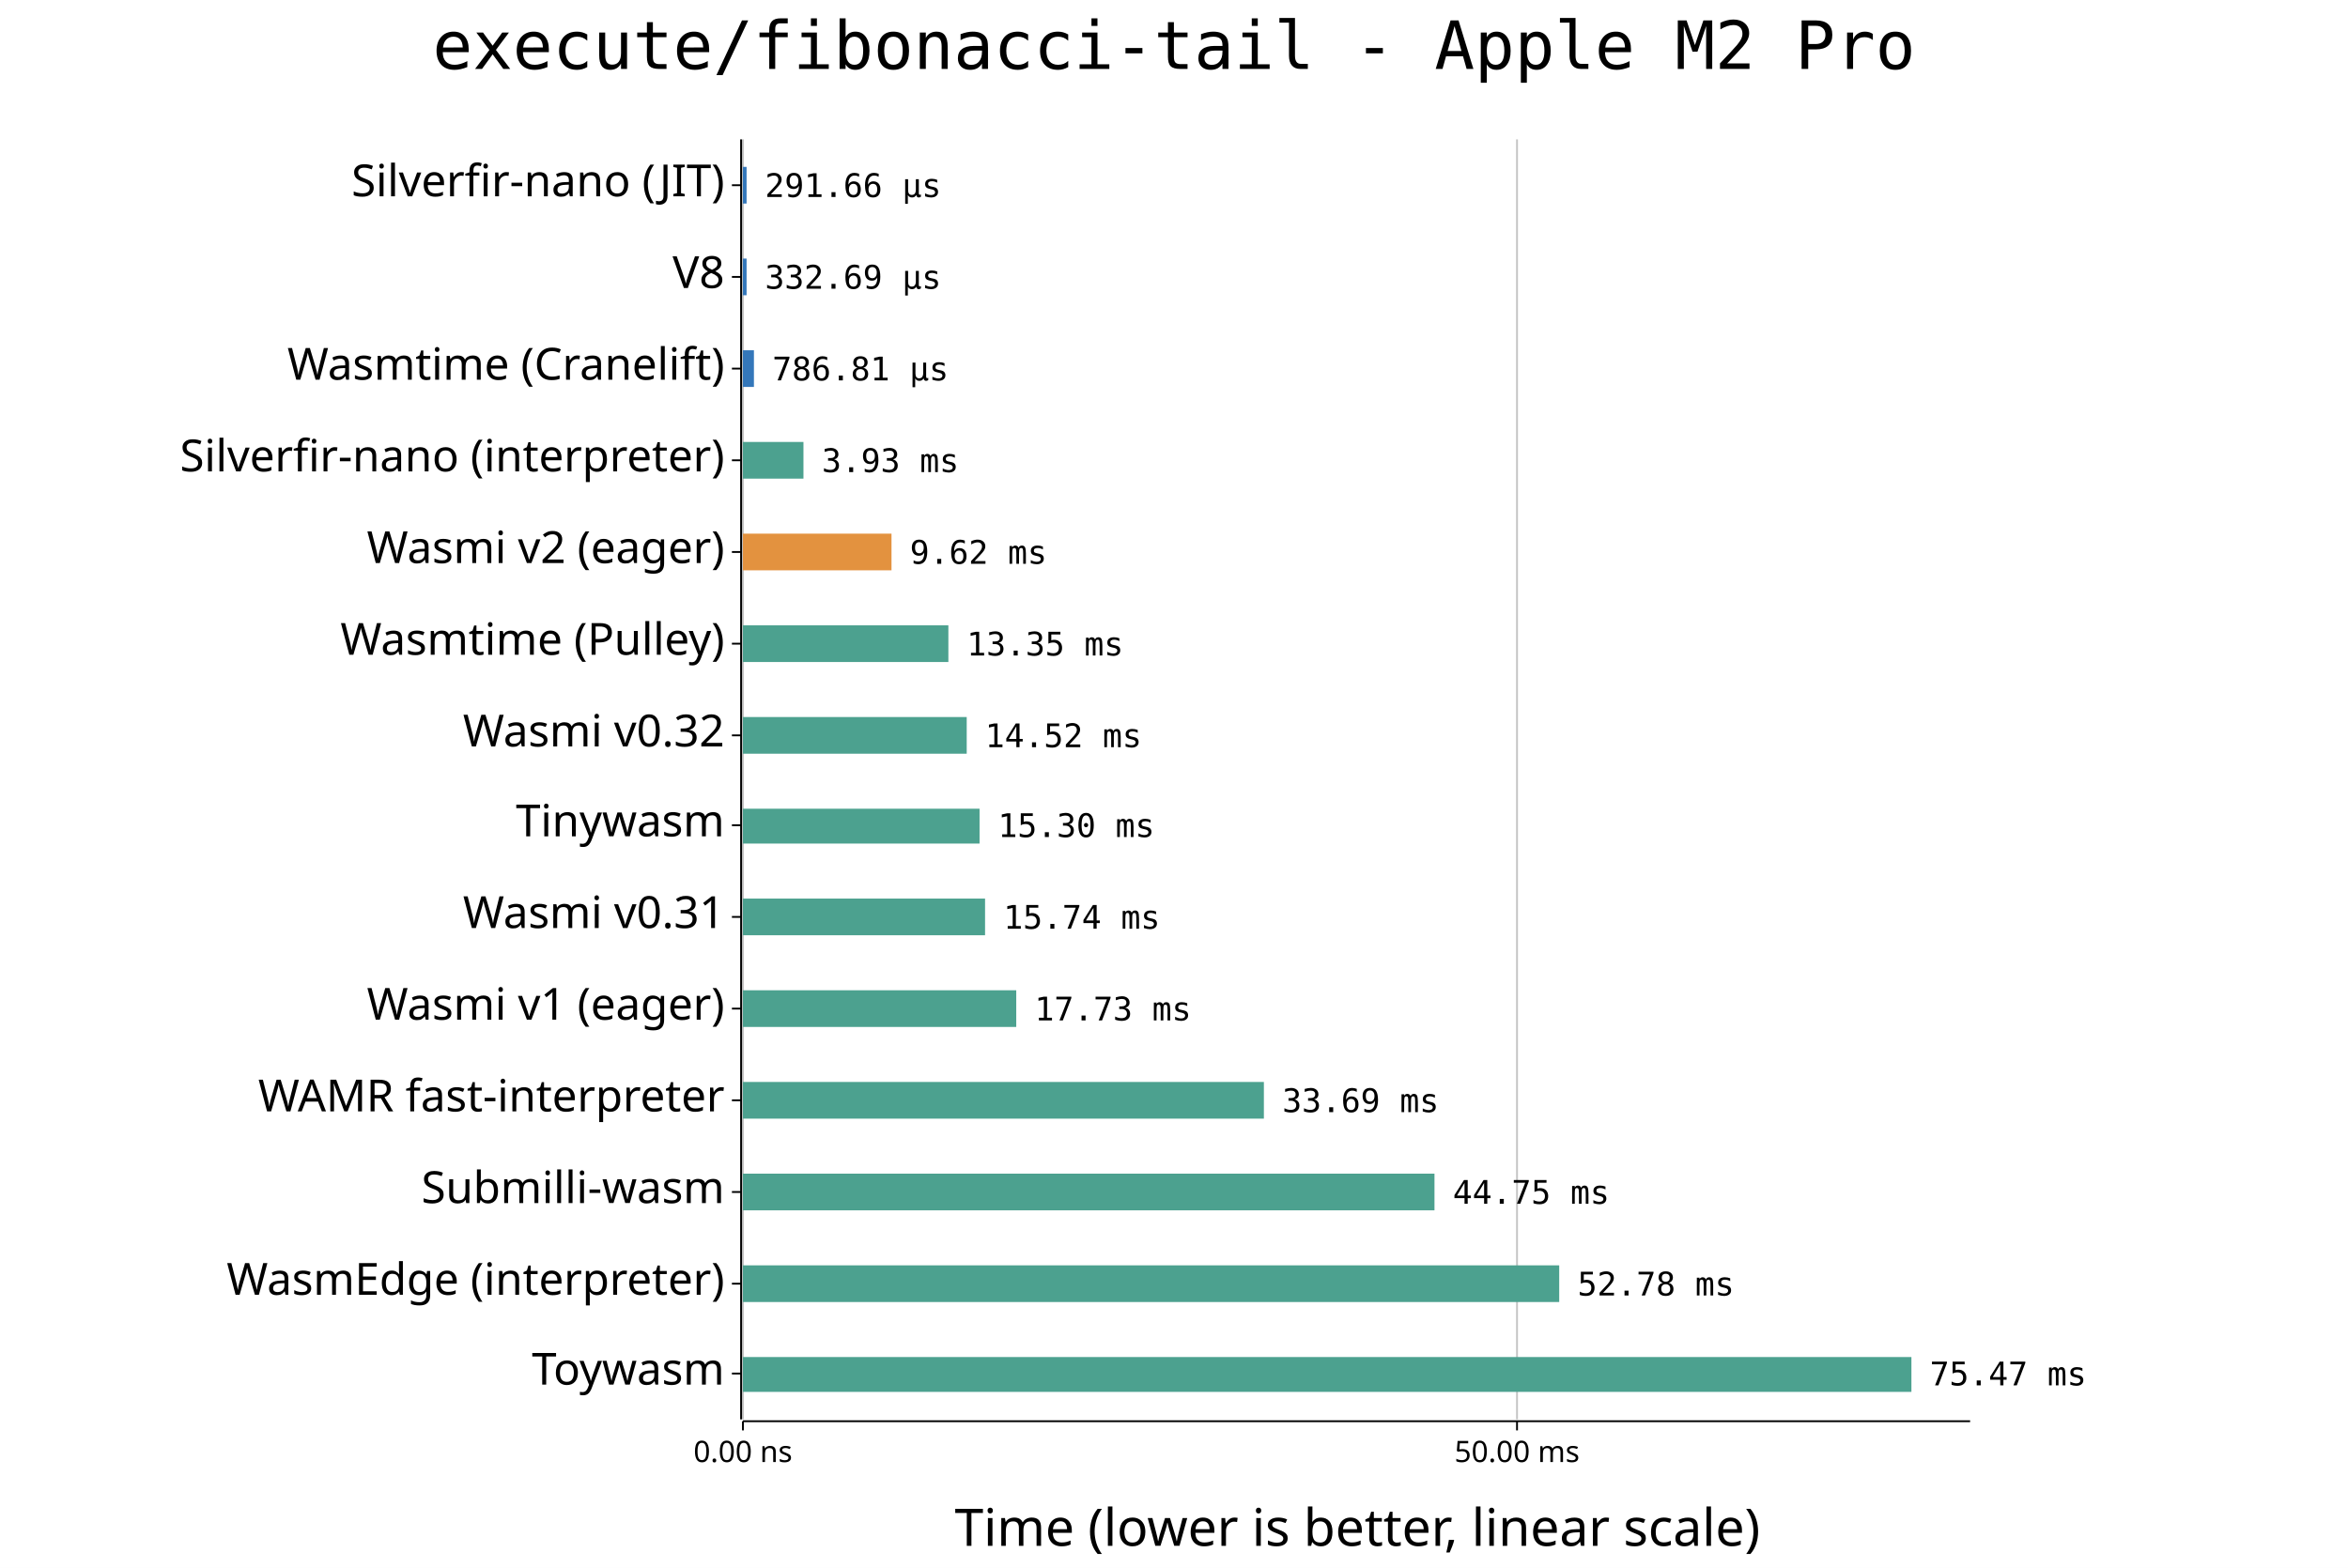
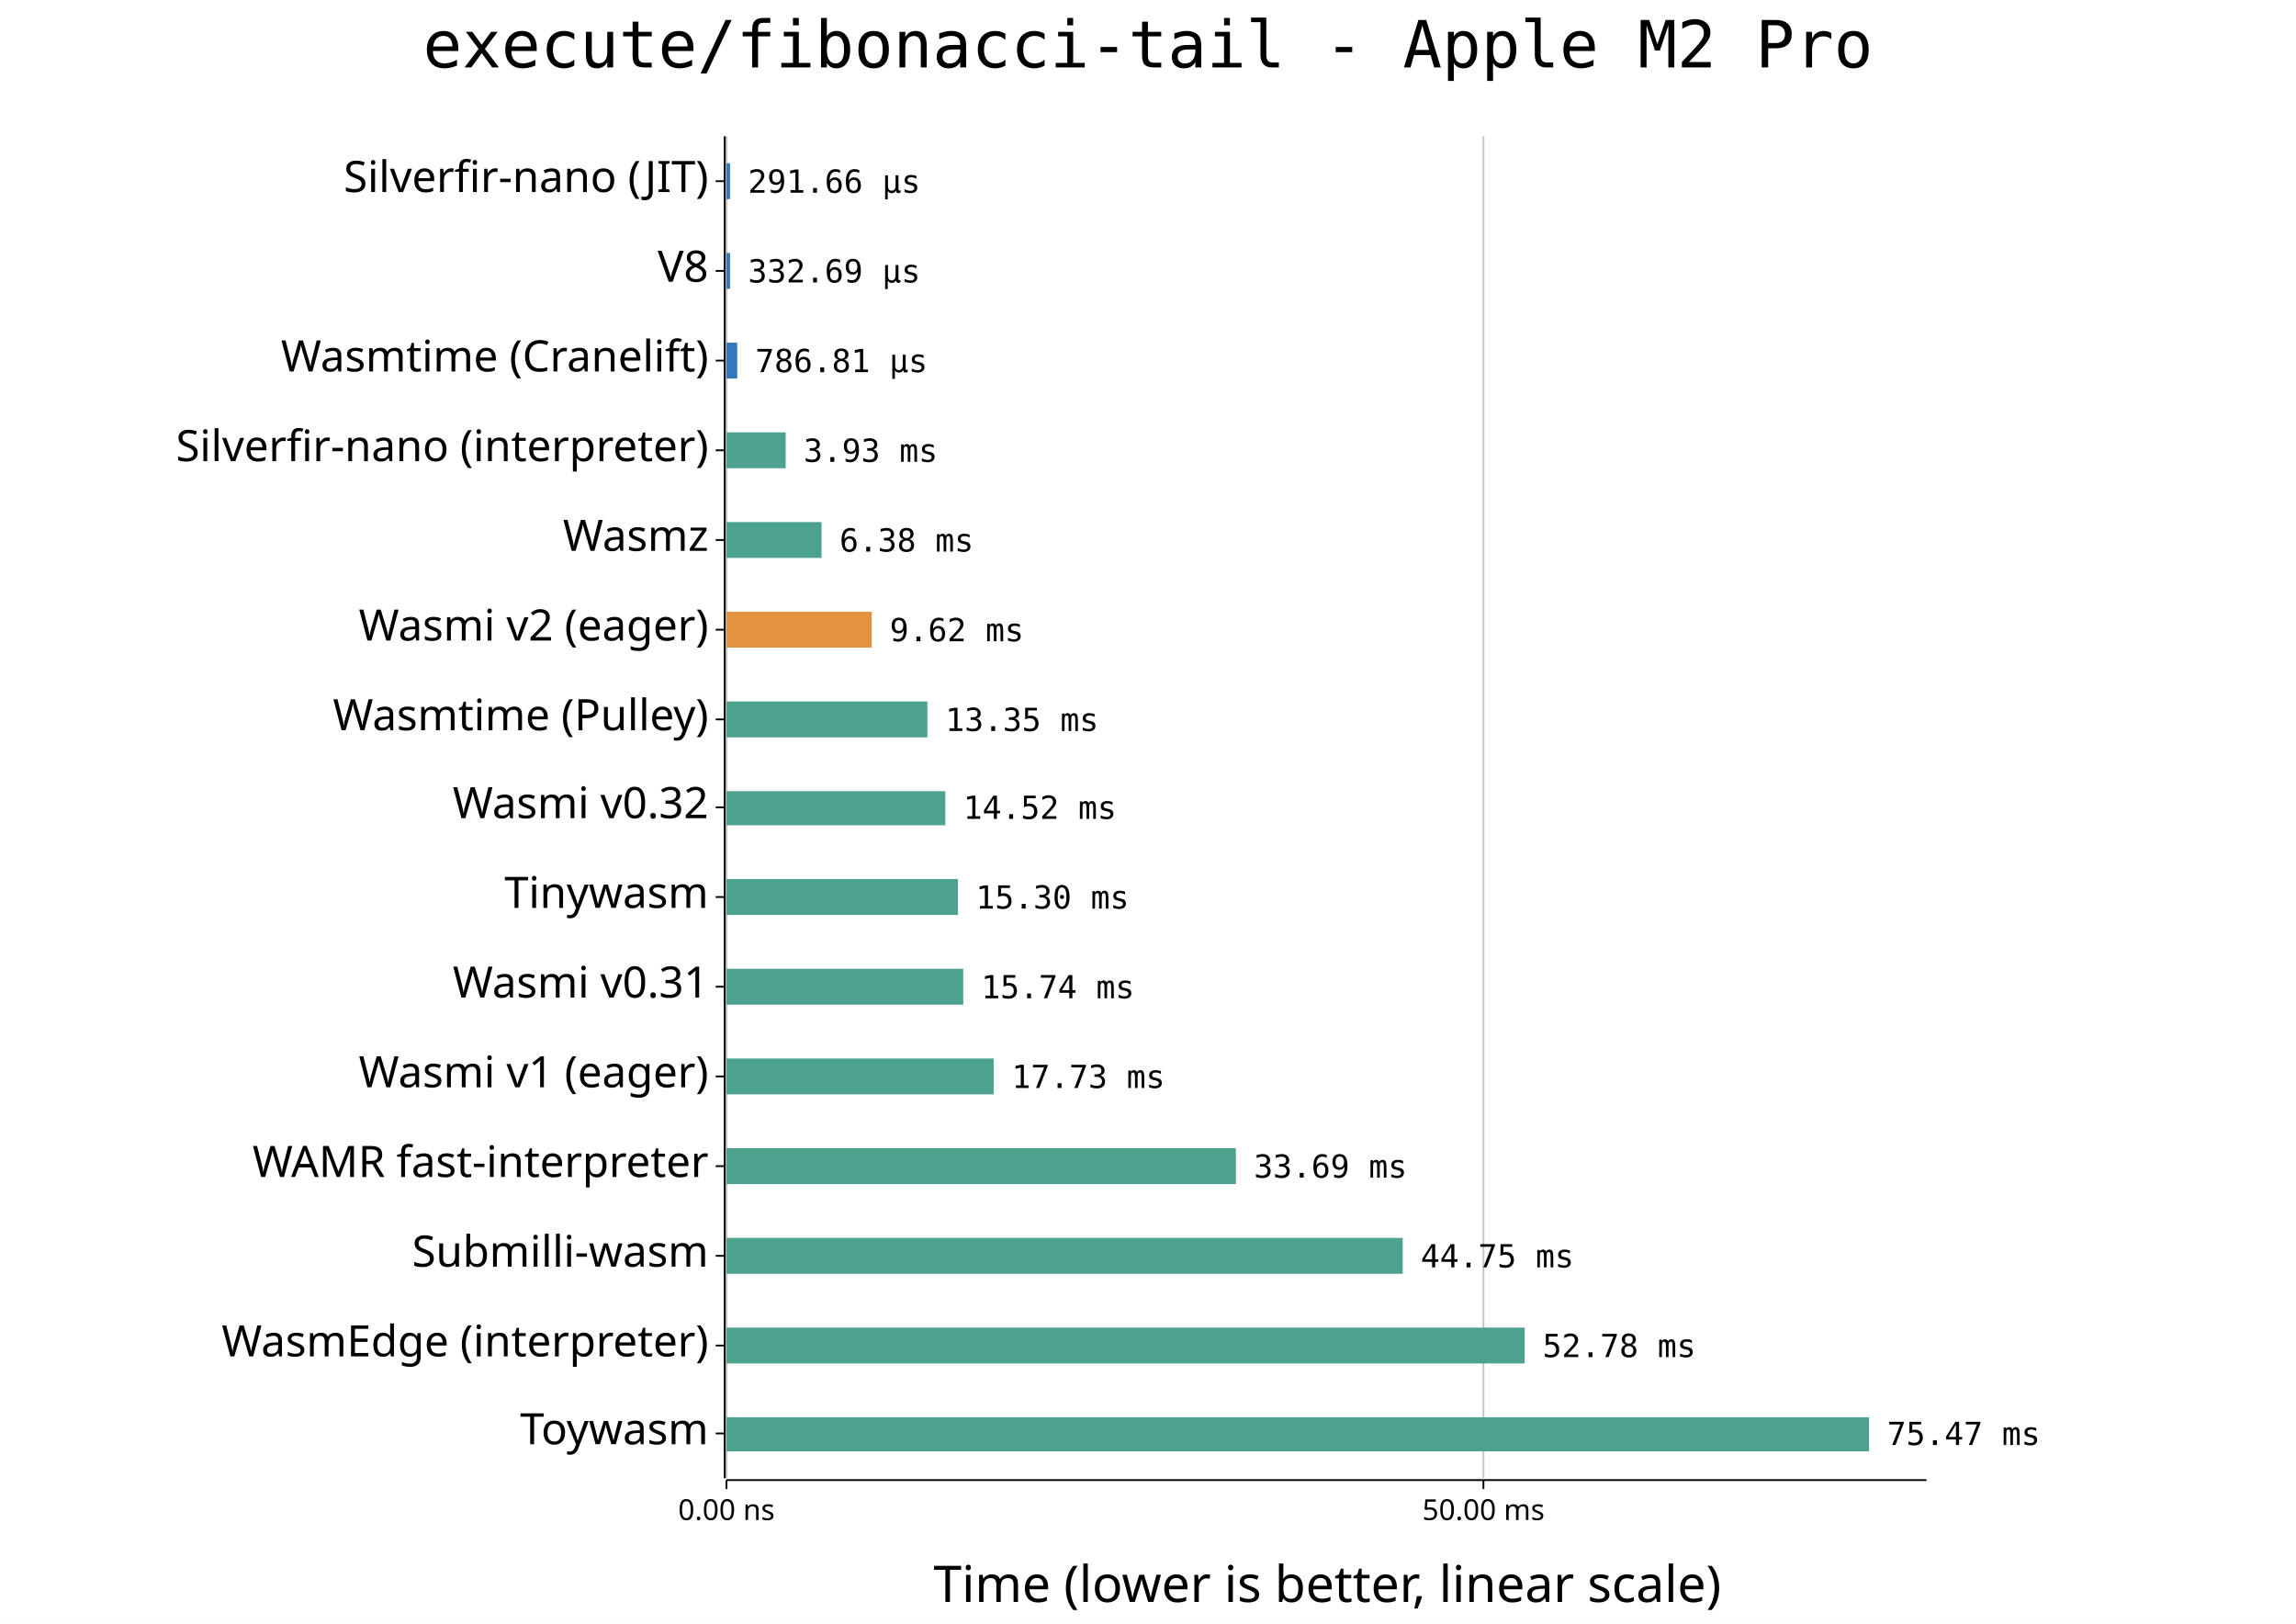
- <svg xmlns="http://www.w3.org/2000/svg" width="1280" height="855" viewBox="0 0 1280 855">
-   <rect x="0" y="0" width="1280" height="855" opacity="1" fill="#FFFFFF" stroke="none" />
+ <svg xmlns="http://www.w3.org/2000/svg" width="1280" height="905" viewBox="0 0 1280 905">
+   <rect x="0" y="0" width="1280" height="905" opacity="1" fill="#FFFFFF" stroke="none" />
  <text x="640" y="10" dy="0.76em" text-anchor="middle" font-family="monospace" font-size="36.29" opacity="1" fill="#000000">
execute/fibonacci-tail - Apple M2 Pro
</text>
-   <line opacity="0.1" stroke="#000000" stroke-width="1" x1="405" y1="774" x2="405" y2="76" />
-   <line opacity="0.1" stroke="#000000" stroke-width="1" x1="827" y1="774" x2="827" y2="76" />
-   <text x="5" y="425" dy="0.76em" text-anchor="middle" font-family="sans-serif" font-size="28.226" opacity="1" fill="#000000" transform="rotate(270, 5, 425)">
+   <line opacity="0.1" stroke="#000000" stroke-width="1" x1="405" y1="824" x2="405" y2="76" />
+   <line opacity="0.1" stroke="#000000" stroke-width="1" x1="827" y1="824" x2="827" y2="76" />
+   <text x="5" y="450" dy="0.76em" text-anchor="middle" font-family="sans-serif" font-size="28.226" opacity="1" fill="#000000" transform="rotate(270, 5, 450)">

</text>
-   <text x="740" y="850" dy="-0.5ex" text-anchor="middle" font-family="sans-serif" font-size="28.226" opacity="1" fill="#000000">
+   <text x="740" y="900" dy="-0.5ex" text-anchor="middle" font-family="sans-serif" font-size="28.226" opacity="1" fill="#000000">
Time (lower is better, linear scale)
</text>
-   <line opacity="0.15" stroke="#000000" stroke-width="1" x1="405" y1="774" x2="405" y2="76" />
-   <line opacity="0.15" stroke="#000000" stroke-width="1" x1="827" y1="774" x2="827" y2="76" />
-   <polyline fill="none" opacity="1" stroke="#000000" stroke-width="1" points="404,76 404,774 " />
-   <text x="395" y="749" dy="0.5ex" text-anchor="end" font-family="sans-serif" font-size="24.194" opacity="1" fill="#000000">
+   <line opacity="0.15" stroke="#000000" stroke-width="1" x1="405" y1="824" x2="405" y2="76" />
+   <line opacity="0.15" stroke="#000000" stroke-width="1" x1="827" y1="824" x2="827" y2="76" />
+   <polyline fill="none" opacity="1" stroke="#000000" stroke-width="1" points="404,76 404,824 " />
+   <text x="395" y="799" dy="0.5ex" text-anchor="end" font-family="sans-serif" font-size="24.194" opacity="1" fill="#000000">
Toywasm
</text>
-   <polyline fill="none" opacity="1" stroke="#000000" stroke-width="1" points="399,749 404,749 " />
+   <polyline fill="none" opacity="1" stroke="#000000" stroke-width="1" points="399,799 404,799 " />
+   <text x="395" y="750" dy="0.5ex" text-anchor="end" font-family="sans-serif" font-size="24.194" opacity="1" fill="#000000">
+ WasmEdge (interpreter)
+ </text>
+   <polyline fill="none" opacity="1" stroke="#000000" stroke-width="1" points="399,750 404,750 " />
  <text x="395" y="700" dy="0.5ex" text-anchor="end" font-family="sans-serif" font-size="24.194" opacity="1" fill="#000000">
- WasmEdge (interpreter)
+ Submilli-wasm
</text>
  <polyline fill="none" opacity="1" stroke="#000000" stroke-width="1" points="399,700 404,700 " />
  <text x="395" y="650" dy="0.5ex" text-anchor="end" font-family="sans-serif" font-size="24.194" opacity="1" fill="#000000">
- Submilli-wasm
+ WAMR fast-interpreter
</text>
  <polyline fill="none" opacity="1" stroke="#000000" stroke-width="1" points="399,650 404,650 " />
  <text x="395" y="600" dy="0.5ex" text-anchor="end" font-family="sans-serif" font-size="24.194" opacity="1" fill="#000000">
- WAMR fast-interpreter
+ Wasmi v1 (eager)
</text>
  <polyline fill="none" opacity="1" stroke="#000000" stroke-width="1" points="399,600 404,600 " />
  <text x="395" y="550" dy="0.5ex" text-anchor="end" font-family="sans-serif" font-size="24.194" opacity="1" fill="#000000">
- Wasmi v1 (eager)
+ Wasmi v0.31
</text>
  <polyline fill="none" opacity="1" stroke="#000000" stroke-width="1" points="399,550 404,550 " />
  <text x="395" y="500" dy="0.5ex" text-anchor="end" font-family="sans-serif" font-size="24.194" opacity="1" fill="#000000">
- Wasmi v0.31
+ Tinywasm
</text>
  <polyline fill="none" opacity="1" stroke="#000000" stroke-width="1" points="399,500 404,500 " />
  <text x="395" y="450" dy="0.5ex" text-anchor="end" font-family="sans-serif" font-size="24.194" opacity="1" fill="#000000">
- Tinywasm
+ Wasmi v0.32
</text>
  <polyline fill="none" opacity="1" stroke="#000000" stroke-width="1" points="399,450 404,450 " />
  <text x="395" y="401" dy="0.5ex" text-anchor="end" font-family="sans-serif" font-size="24.194" opacity="1" fill="#000000">
- Wasmi v0.32
+ Wasmtime (Pulley)
</text>
  <polyline fill="none" opacity="1" stroke="#000000" stroke-width="1" points="399,401 404,401 " />
  <text x="395" y="351" dy="0.5ex" text-anchor="end" font-family="sans-serif" font-size="24.194" opacity="1" fill="#000000">
- Wasmtime (Pulley)
+ Wasmi v2 (eager)
</text>
  <polyline fill="none" opacity="1" stroke="#000000" stroke-width="1" points="399,351 404,351 " />
  <text x="395" y="301" dy="0.5ex" text-anchor="end" font-family="sans-serif" font-size="24.194" opacity="1" fill="#000000">
- Wasmi v2 (eager)
+ Wasmz
</text>
  <polyline fill="none" opacity="1" stroke="#000000" stroke-width="1" points="399,301 404,301 " />
  <text x="395" y="251" dy="0.5ex" text-anchor="end" font-family="sans-serif" font-size="24.194" opacity="1" fill="#000000">
Silverfir-nano (interpreter)
</text>
  <polyline fill="none" opacity="1" stroke="#000000" stroke-width="1" points="399,251 404,251 " />
  <text x="395" y="201" dy="0.5ex" text-anchor="end" font-family="sans-serif" font-size="24.194" opacity="1" fill="#000000">
Wasmtime (Cranelift)
</text>
  <polyline fill="none" opacity="1" stroke="#000000" stroke-width="1" points="399,201 404,201 " />
  <text x="395" y="151" dy="0.5ex" text-anchor="end" font-family="sans-serif" font-size="24.194" opacity="1" fill="#000000">
V8
</text>
  <polyline fill="none" opacity="1" stroke="#000000" stroke-width="1" points="399,151 404,151 " />
  <text x="395" y="101" dy="0.5ex" text-anchor="end" font-family="sans-serif" font-size="24.194" opacity="1" fill="#000000">
Silverfir-nano (JIT)
</text>
  <polyline fill="none" opacity="1" stroke="#000000" stroke-width="1" points="399,101 404,101 " />
-   <polyline fill="none" opacity="1" stroke="#000000" stroke-width="1" points="405,775 1074,775 " />
-   <text x="405" y="785" dy="0.76em" text-anchor="middle" font-family="sans-serif" font-size="16.129" opacity="1" fill="#000000">
+   <polyline fill="none" opacity="1" stroke="#000000" stroke-width="1" points="405,825 1074,825 " />
+   <text x="405" y="835" dy="0.76em" text-anchor="middle" font-family="sans-serif" font-size="16.129" opacity="1" fill="#000000">
0.00 ns
</text>
-   <polyline fill="none" opacity="1" stroke="#000000" stroke-width="1" points="405,775 405,780 " />
-   <text x="827" y="785" dy="0.76em" text-anchor="middle" font-family="sans-serif" font-size="16.129" opacity="1" fill="#000000">
+   <polyline fill="none" opacity="1" stroke="#000000" stroke-width="1" points="405,825 405,830 " />
+   <text x="827" y="835" dy="0.76em" text-anchor="middle" font-family="sans-serif" font-size="16.129" opacity="1" fill="#000000">
50.00 ms
</text>
-   <polyline fill="none" opacity="1" stroke="#000000" stroke-width="1" points="827,775 827,780 " />
-   <rect x="405" y="291" width="81" height="20" opacity="1" fill="#E3923F" stroke="none" />
+   <polyline fill="none" opacity="1" stroke="#000000" stroke-width="1" points="827,825 827,830 " />
+   <rect x="405" y="490" width="129" height="20" opacity="1" fill="#4CA18F" stroke="none" />
+   <rect x="405" y="91" width="2" height="20" opacity="1" fill="#3477BA" stroke="none" />
+   <rect x="405" y="690" width="377" height="20" opacity="1" fill="#4CA18F" stroke="none" />
+   <rect x="405" y="391" width="112" height="20" opacity="1" fill="#4CA18F" stroke="none" />
+   <rect x="405" y="540" width="132" height="20" opacity="1" fill="#4CA18F" stroke="none" />
+   <rect x="405" y="241" width="33" height="20" opacity="1" fill="#4CA18F" stroke="none" />
+   <rect x="405" y="740" width="445" height="20" opacity="1" fill="#4CA18F" stroke="none" />
+   <rect x="405" y="640" width="284" height="20" opacity="1" fill="#4CA18F" stroke="none" />
+   <rect x="405" y="141" width="2" height="20" opacity="1" fill="#3477BA" stroke="none" />
  <rect x="405" y="191" width="6" height="20" opacity="1" fill="#3477BA" stroke="none" />
-   <rect x="405" y="740" width="637" height="19" opacity="1" fill="#4CA18F" stroke="none" />
-   <rect x="405" y="690" width="445" height="20" opacity="1" fill="#4CA18F" stroke="none" />
-   <rect x="405" y="341" width="112" height="20" opacity="1" fill="#4CA18F" stroke="none" />
-   <rect x="405" y="490" width="132" height="20" opacity="1" fill="#4CA18F" stroke="none" />
-   <rect x="405" y="640" width="377" height="20" opacity="1" fill="#4CA18F" stroke="none" />
-   <rect x="405" y="391" width="122" height="20" opacity="1" fill="#4CA18F" stroke="none" />
-   <rect x="405" y="441" width="129" height="19" opacity="1" fill="#4CA18F" stroke="none" />
-   <rect x="405" y="91" width="2" height="20" opacity="1" fill="#3477BA" stroke="none" />
-   <rect x="405" y="241" width="33" height="20" opacity="1" fill="#4CA18F" stroke="none" />
-   <rect x="405" y="141" width="2" height="20" opacity="1" fill="#3477BA" stroke="none" />
-   <rect x="405" y="590" width="284" height="20" opacity="1" fill="#4CA18F" stroke="none" />
-   <rect x="405" y="540" width="149" height="20" opacity="1" fill="#4CA18F" stroke="none" />
-   <text x="1052" y="751" dy="0.5ex" text-anchor="start" font-family="monospace" font-size="17.742" opacity="1" fill="#000000">
+   <rect x="405" y="441" width="122" height="19" opacity="1" fill="#4CA18F" stroke="none" />
+   <rect x="405" y="341" width="81" height="20" opacity="1" fill="#E3923F" stroke="none" />
+   <rect x="405" y="590" width="149" height="20" opacity="1" fill="#4CA18F" stroke="none" />
+   <rect x="405" y="790" width="637" height="19" opacity="1" fill="#4CA18F" stroke="none" />
+   <rect x="405" y="291" width="53" height="20" opacity="1" fill="#4CA18F" stroke="none" />
+   <text x="1052" y="801" dy="0.5ex" text-anchor="start" font-family="monospace" font-size="17.742" opacity="1" fill="#000000">
75.47 ms
</text>
-   <text x="860" y="702" dy="0.5ex" text-anchor="start" font-family="monospace" font-size="17.742" opacity="1" fill="#000000">
+   <text x="860" y="752" dy="0.5ex" text-anchor="start" font-family="monospace" font-size="17.742" opacity="1" fill="#000000">
52.78 ms
</text>
-   <text x="792" y="652" dy="0.5ex" text-anchor="start" font-family="monospace" font-size="17.742" opacity="1" fill="#000000">
+   <text x="792" y="702" dy="0.5ex" text-anchor="start" font-family="monospace" font-size="17.742" opacity="1" fill="#000000">
44.75 ms
</text>
-   <text x="699" y="602" dy="0.5ex" text-anchor="start" font-family="monospace" font-size="17.742" opacity="1" fill="#000000">
+   <text x="699" y="652" dy="0.5ex" text-anchor="start" font-family="monospace" font-size="17.742" opacity="1" fill="#000000">
33.69 ms
</text>
-   <text x="564" y="552" dy="0.5ex" text-anchor="start" font-family="monospace" font-size="17.742" opacity="1" fill="#000000">
+   <text x="564" y="602" dy="0.5ex" text-anchor="start" font-family="monospace" font-size="17.742" opacity="1" fill="#000000">
17.73 ms
</text>
-   <text x="547" y="502" dy="0.5ex" text-anchor="start" font-family="monospace" font-size="17.742" opacity="1" fill="#000000">
+   <text x="547" y="552" dy="0.5ex" text-anchor="start" font-family="monospace" font-size="17.742" opacity="1" fill="#000000">
15.74 ms
</text>
-   <text x="544" y="452" dy="0.5ex" text-anchor="start" font-family="monospace" font-size="17.742" opacity="1" fill="#000000">
+   <text x="544" y="502" dy="0.5ex" text-anchor="start" font-family="monospace" font-size="17.742" opacity="1" fill="#000000">
15.30 ms
</text>
-   <text x="537" y="403" dy="0.5ex" text-anchor="start" font-family="monospace" font-size="17.742" opacity="1" fill="#000000">
+   <text x="537" y="452" dy="0.5ex" text-anchor="start" font-family="monospace" font-size="17.742" opacity="1" fill="#000000">
14.52 ms
</text>
-   <text x="527" y="353" dy="0.5ex" text-anchor="start" font-family="monospace" font-size="17.742" opacity="1" fill="#000000">
+   <text x="527" y="403" dy="0.5ex" text-anchor="start" font-family="monospace" font-size="17.742" opacity="1" fill="#000000">
13.35 ms
</text>
-   <text x="496" y="303" dy="0.5ex" text-anchor="start" font-family="monospace" font-size="17.742" opacity="1" fill="#000000">
+   <text x="496" y="353" dy="0.5ex" text-anchor="start" font-family="monospace" font-size="17.742" opacity="1" fill="#000000">
9.62 ms
+ </text>
+   <text x="468" y="303" dy="0.5ex" text-anchor="start" font-family="monospace" font-size="17.742" opacity="1" fill="#000000">
+ 6.38 ms
</text>
  <text x="448" y="253" dy="0.5ex" text-anchor="start" font-family="monospace" font-size="17.742" opacity="1" fill="#000000">
3.93 ms
</text>
  <text x="421" y="203" dy="0.5ex" text-anchor="start" font-family="monospace" font-size="17.742" opacity="1" fill="#000000">
786.81 µs
</text>
  <text x="417" y="153" dy="0.5ex" text-anchor="start" font-family="monospace" font-size="17.742" opacity="1" fill="#000000">
332.69 µs
</text>
  <text x="417" y="103" dy="0.5ex" text-anchor="start" font-family="monospace" font-size="17.742" opacity="1" fill="#000000">
291.66 µs
</text>
</svg>
